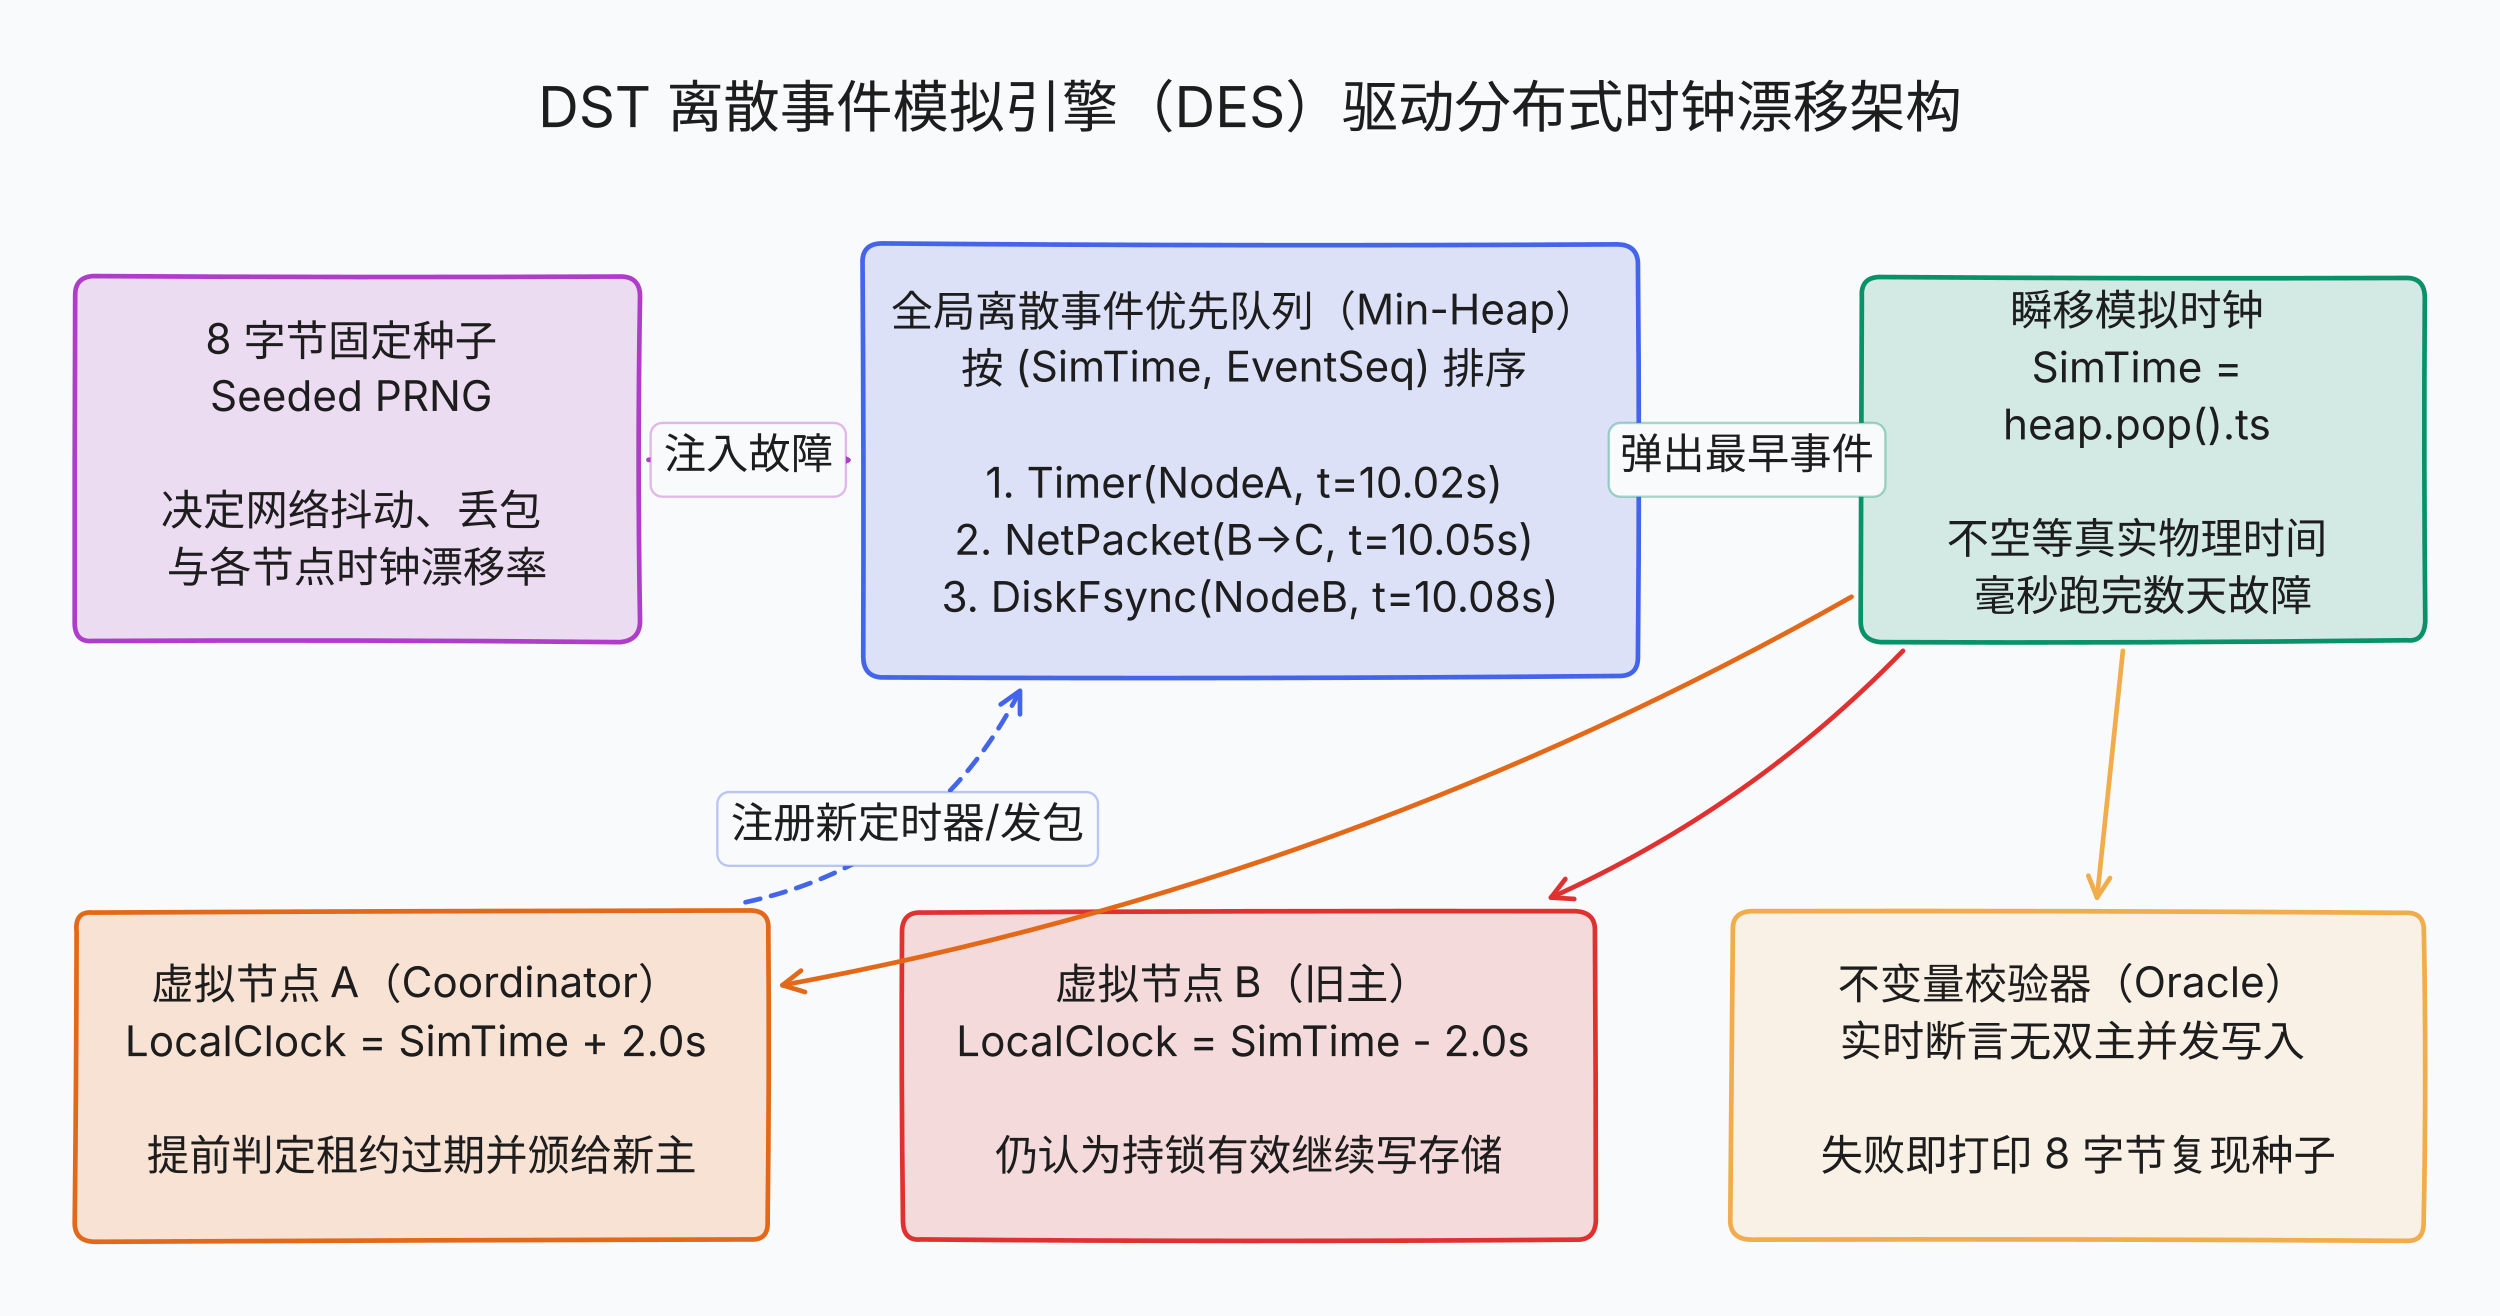
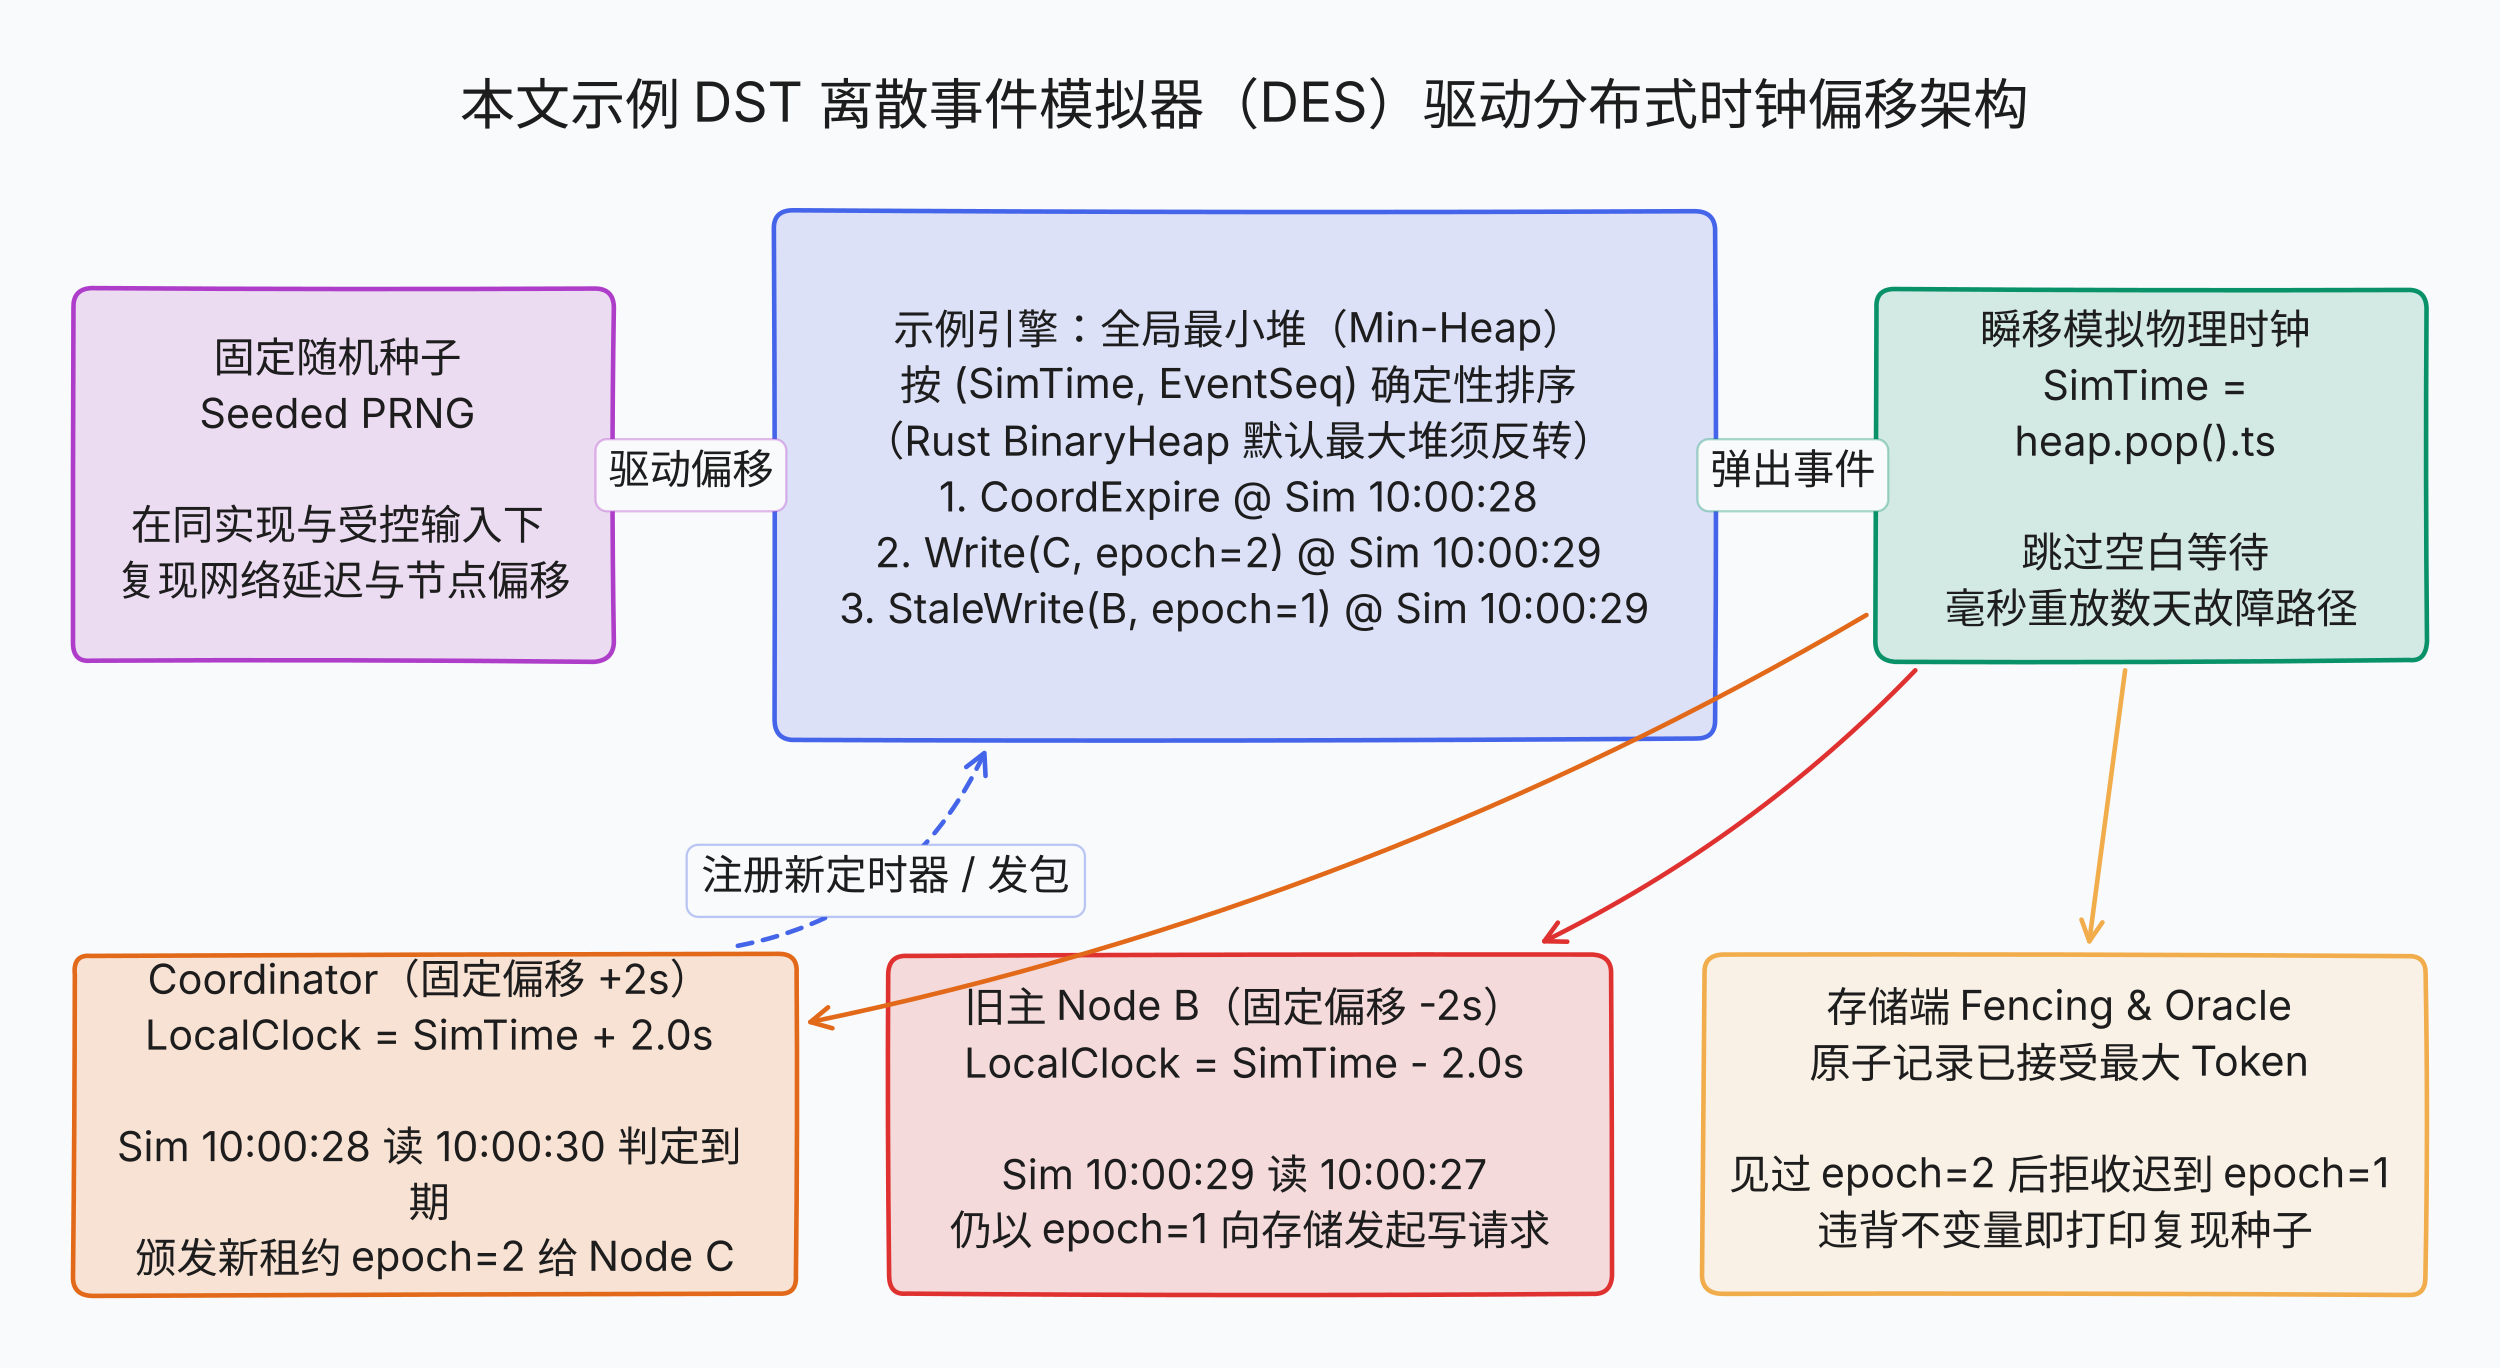
- <svg xmlns="http://www.w3.org/2000/svg" width="1064" height="560" viewBox="-2.0 -6.0 1064 560">
-   <rect x="-2.0" y="-6.0" width="1064" height="560" fill="#f9fafb" />
+ <svg xmlns="http://www.w3.org/2000/svg" width="1089" height="596" viewBox="-12.0 -10.0 1089 596">
+   <rect x="-12.0" y="-10.0" width="1089" height="596" fill="#f9fafb" />
  <g data-shape-id="shape:title">
    <text fill="#1d1d1d" font-family="&quot;Chalkboard SE&quot;, &quot;Comic Sans MS&quot;, &quot;Bradley Hand&quot;, Inter, -apple-system, BlinkMacSystemFont, &quot;PingFang SC&quot;, &quot;Microsoft YaHei&quot;, sans-serif" font-size="24.0" text-anchor="middle">
-       <tspan x="530.0" y="48.1">DST 离散事件模拟引擎（DES）驱动分布式时钟漂移架构</tspan>
+       <tspan x="530.0" y="44.1">本文示例 DST 离散事件模拟器（DES）驱动分布式时钟偏移架构</tspan>
    </text>
  </g>
  <g data-shape-id="shape:seed">
-     <path d="M 37.5 111.5 Q 150.0 112.2 262.3 111.7 Q 270.2 111.8 270.4 119.8 Q 269.2 189.5 270.4 258.8 Q 270.1 266.5 262.0 267.3 Q 150.0 266.2 37.5 266.8 Q 29.6 267.5 29.8 258.6 Q 29.7 189.5 30.0 119.9 Q 29.8 112.1 37.5 111.5" fill="#ecdcf2" stroke="#ae3ec9" stroke-width="2" stroke-linecap="round" stroke-linejoin="round" />
+     <path d="M 27.5 115.5 Q 137.5 116.2 247.3 115.7 Q 255.2 115.8 255.4 123.8 Q 254.2 197.0 255.4 269.8 Q 255.1 277.5 247.0 278.3 Q 137.5 277.2 27.5 277.8 Q 19.6 278.5 19.8 269.6 Q 19.7 197.0 20.0 123.9 Q 19.8 116.1 27.5 115.5" fill="#ecdcf2" stroke="#ae3ec9" stroke-width="2" stroke-linecap="round" stroke-linejoin="round" />
    <text fill="#1d1d1d" font-family="&quot;Chalkboard SE&quot;, &quot;Comic Sans MS&quot;, &quot;Bradley Hand&quot;, Inter, -apple-system, BlinkMacSystemFont, &quot;PingFang SC&quot;, &quot;Microsoft YaHei&quot;, sans-serif" font-size="18.0" text-anchor="middle">
-       <tspan x="150.0" y="144.6">8 字节固定种子</tspan>
-       <tspan x="150.0" y="168.9">Seeded PRNG</tspan>
-       <tspan x="150.0" y="193.2"> </tspan>
-       <tspan x="150.0" y="217.5">决定网络抖动、丢包</tspan>
-       <tspan x="150.0" y="241.8">与各节点时钟漂移率</tspan>
+       <tspan x="137.5" y="152.1">固定随机种子</tspan>
+       <tspan x="137.5" y="176.4">Seeded PRNG</tspan>
+       <tspan x="137.5" y="200.7"> </tspan>
+       <tspan x="137.5" y="225.0">在同实现与受控输入下</tspan>
+       <tspan x="137.5" y="249.3">复现网络延迟与节点偏移</tspan>
    </text>
  </g>
  <g data-shape-id="shape:heap">
-     <path d="M 373.5 97.6 Q 530.0 98.9 686.5 98.0 Q 694.6 98.2 695.1 105.7 Q 695.9 190.0 695.1 274.2 Q 694.9 281.8 686.8 281.7 Q 530.0 283.1 372.9 282.3 Q 365.5 281.7 365.4 273.6 Q 365.7 190.0 365.1 106.0 Q 364.8 97.6 373.5 97.6" fill="#dce1f8" stroke="#4465e9" stroke-width="2" stroke-linecap="round" stroke-linejoin="round" />
+     <path d="M 333.5 81.6 Q 530.0 82.9 726.5 82.0 Q 734.6 82.2 735.1 89.7 Q 735.9 197.0 735.1 304.2 Q 734.9 311.8 726.8 311.7 Q 530.0 313.1 332.9 312.3 Q 325.5 311.7 325.4 303.6 Q 325.7 197.0 325.1 90.0 Q 324.8 81.6 333.5 81.6" fill="#dce1f8" stroke="#4465e9" stroke-width="2" stroke-linecap="round" stroke-linejoin="round" />
    <text fill="#1d1d1d" font-family="&quot;Chalkboard SE&quot;, &quot;Comic Sans MS&quot;, &quot;Bradley Hand&quot;, Inter, -apple-system, BlinkMacSystemFont, &quot;PingFang SC&quot;, &quot;Microsoft YaHei&quot;, sans-serif" font-size="18.0" text-anchor="middle">
-       <tspan x="530.0" y="132.9">全局离散事件优先队列（Min-Heap）</tspan>
-       <tspan x="530.0" y="157.2">按 (SimTime, EventSeq) 排序</tspan>
-       <tspan x="530.0" y="181.5"> </tspan>
-       <tspan x="530.0" y="205.8">1. Timer(NodeA, t=10.02s)</tspan>
-       <tspan x="530.0" y="230.1">2. NetPacket(B-&gt;C, t=10.05s)</tspan>
-       <tspan x="530.0" y="254.4">3. DiskFsync(NodeB, t=10.08s)</tspan>
+       <tspan x="530.0" y="139.9">示例引擎：全局最小堆（Min-Heap）</tspan>
+       <tspan x="530.0" y="164.2">按 (SimTime, EventSeq) 确定性排序</tspan>
+       <tspan x="530.0" y="188.5">（Rust BinaryHeap 默认最大堆须反转）</tspan>
+       <tspan x="530.0" y="212.8">1. CoordExpire @ Sim 10:00:28</tspan>
+       <tspan x="530.0" y="237.1">2. Write(C, epoch=2) @ Sim 10:00:29</tspan>
+       <tspan x="530.0" y="261.4">3. StaleWrite(B, epoch=1) @ Sim 10:00:29</tspan>
    </text>
  </g>
  <g data-shape-id="shape:clock">
-     <path d="M 797.9 111.9 Q 910.0 112.7 1021.6 112.3 Q 1029.7 112.0 1030.0 120.2 Q 1029.5 189.5 1030.2 258.6 Q 1029.6 267.3 1022.5 266.5 Q 910.0 267.8 798.4 267.3 Q 790.1 266.6 789.9 258.7 Q 790.2 189.5 790.4 120.2 Q 789.9 112.1 797.9 111.9" fill="#d3e9e3" stroke="#099268" stroke-width="2" stroke-linecap="round" stroke-linejoin="round" />
+     <path d="M 812.9 115.9 Q 925.0 116.7 1036.6 116.3 Q 1044.7 116.0 1045.0 124.2 Q 1044.5 197.0 1045.2 269.6 Q 1044.6 278.3 1037.5 277.5 Q 925.0 278.8 813.4 278.3 Q 805.1 277.6 804.9 269.7 Q 805.2 197.0 805.4 124.2 Q 804.9 116.1 812.9 115.9" fill="#d3e9e3" stroke="#099268" stroke-width="2" stroke-linecap="round" stroke-linejoin="round" />
    <text fill="#1d1d1d" font-family="&quot;Chalkboard SE&quot;, &quot;Comic Sans MS&quot;, &quot;Bradley Hand&quot;, Inter, -apple-system, BlinkMacSystemFont, &quot;PingFang SC&quot;, &quot;Microsoft YaHei&quot;, sans-serif" font-size="18.0" text-anchor="middle">
-       <tspan x="910.0" y="132.4">瞬移模拟时钟</tspan>
-       <tspan x="910.0" y="156.7">SimTime =</tspan>
-       <tspan x="910.0" y="181.0">heap.pop().ts</tspan>
-       <tspan x="910.0" y="205.3"> </tspan>
-       <tspan x="910.0" y="229.6">不空等真实物理时间</tspan>
-       <tspan x="910.0" y="253.9">毫秒跑完数天故障</tspan>
+       <tspan x="925.0" y="139.9">瞬移模拟物理时钟</tspan>
+       <tspan x="925.0" y="164.2">SimTime =</tspan>
+       <tspan x="925.0" y="188.5">heap.pop().ts</tspan>
+       <tspan x="925.0" y="212.8"> </tspan>
+       <tspan x="925.0" y="237.1">跳过空白等待</tspan>
+       <tspan x="925.0" y="261.4">毫秒重放数天故障路径</tspan>
    </text>
  </g>
  <g data-shape-id="shape:node_a">
-     <path d="M 37.5 382.4 Q 177.5 381.7 317.2 381.5 Q 325.5 381.5 325.0 389.7 Q 325.5 452.0 324.7 513.6 Q 325.2 522.0 317.3 521.5 Q 177.5 521.8 38.3 522.5 Q 29.7 522.3 29.8 514.3 Q 30.5 452.0 30.6 390.6 Q 29.7 381.7 37.5 382.4" fill="#f8e2d4" stroke="#e16919" stroke-width="2" stroke-linecap="round" stroke-linejoin="round" />
+     <path d="M 27.5 406.4 Q 177.5 405.7 327.2 405.5 Q 335.5 405.5 335.0 413.7 Q 335.5 480.0 334.7 545.6 Q 335.2 554.0 327.3 553.5 Q 177.5 553.8 28.3 554.5 Q 19.7 554.3 19.8 546.3 Q 20.5 480.0 20.6 414.6 Q 19.7 405.7 27.5 406.4" fill="#f8e2d4" stroke="#e16919" stroke-width="2" stroke-linecap="round" stroke-linejoin="round" />
    <text fill="#1d1d1d" font-family="&quot;Chalkboard SE&quot;, &quot;Comic Sans MS&quot;, &quot;Bradley Hand&quot;, Inter, -apple-system, BlinkMacSystemFont, &quot;PingFang SC&quot;, &quot;Microsoft YaHei&quot;, sans-serif" font-size="18.0" text-anchor="middle">
-       <tspan x="177.5" y="419.2">虚拟节点 A（Coordinator）</tspan>
-       <tspan x="177.5" y="443.5">LocalClock = SimTime + 2.0s</tspan>
-       <tspan x="177.5" y="467.8"> </tspan>
-       <tspan x="177.5" y="492.1">提前判定租约过期并颁给新主</tspan>
+       <tspan x="177.5" y="422.9">Coordinator（固定偏移 +2s）</tspan>
+       <tspan x="177.5" y="447.2">LocalClock = SimTime + 2.0s</tspan>
+       <tspan x="177.5" y="471.5"> </tspan>
+       <tspan x="177.5" y="495.8">Sim 10:00:28 读 10:00:30 判定到</tspan>
+       <tspan x="177.5" y="520.1">期</tspan>
+       <tspan x="177.5" y="544.4">颁发新租约 epoch=2 给 Node C</tspan>
    </text>
  </g>
  <g data-shape-id="shape:node_b">
-     <path d="M 390.5 382.4 Q 529.5 381.6 668.8 381.8 Q 676.9 382.4 676.8 389.9 Q 677.2 452.0 677.2 513.7 Q 676.7 522.0 668.6 521.6 Q 529.5 522.7 389.9 521.5 Q 382.5 522.2 382.3 513.9 Q 381.5 452.0 381.9 390.2 Q 382.2 381.9 390.5 382.4" fill="#f4dadb" stroke="#e03131" stroke-width="2" stroke-linecap="round" stroke-linejoin="round" />
+     <path d="M 383.5 406.4 Q 532.5 405.6 681.8 405.8 Q 689.9 406.4 689.8 413.9 Q 690.2 480.0 690.2 545.7 Q 689.7 554.0 681.6 553.6 Q 532.5 554.7 382.9 553.5 Q 375.5 554.2 375.3 545.9 Q 374.5 480.0 374.9 414.2 Q 375.2 405.9 383.5 406.4" fill="#f4dadb" stroke="#e03131" stroke-width="2" stroke-linecap="round" stroke-linejoin="round" />
    <text fill="#1d1d1d" font-family="&quot;Chalkboard SE&quot;, &quot;Comic Sans MS&quot;, &quot;Bradley Hand&quot;, Inter, -apple-system, BlinkMacSystemFont, &quot;PingFang SC&quot;, &quot;Microsoft YaHei&quot;, sans-serif" font-size="18.0" text-anchor="middle">
-       <tspan x="529.5" y="419.2">虚拟节点 B（旧主）</tspan>
-       <tspan x="529.5" y="443.5">LocalClock = SimTime - 2.0s</tspan>
-       <tspan x="529.5" y="467.8"> </tspan>
-       <tspan x="529.5" y="492.1">仍认为持锁有效继续写存储</tspan>
+       <tspan x="532.5" y="435.1">旧主 Node B（固定偏移 -2s）</tspan>
+       <tspan x="532.5" y="459.4">LocalClock = SimTime - 2.0s</tspan>
+       <tspan x="532.5" y="483.7"> </tspan>
+       <tspan x="532.5" y="508.0">Sim 10:00:29 读 10:00:27</tspan>
+       <tspan x="532.5" y="532.3">仍以 epoch=1 向存储发起写请求</tspan>
    </text>
  </g>
  <g data-shape-id="shape:node_c">
-     <path d="M 743.2 381.8 Q 882.5 381.5 1021.8 382.5 Q 1029.7 382.2 1029.6 390.2 Q 1030.8 452.0 1029.5 514.6 Q 1029.5 522.3 1022.4 522.1 Q 882.5 521.2 743.6 521.6 Q 734.9 521.6 734.4 514.1 Q 734.9 452.0 735.5 389.6 Q 735.3 382.3 743.2 381.8" fill="#f9f0e6" stroke="#f1ac4b" stroke-width="2" stroke-linecap="round" stroke-linejoin="round" />
+     <path d="M 738.2 405.8 Q 887.5 405.5 1036.8 406.5 Q 1044.7 406.2 1044.6 414.2 Q 1045.8 480.0 1044.5 546.6 Q 1044.5 554.3 1037.4 554.1 Q 887.5 553.2 738.6 553.6 Q 729.9 553.6 729.4 546.1 Q 729.9 480.0 730.5 413.6 Q 730.3 406.3 738.2 405.8" fill="#f9f0e6" stroke="#f1ac4b" stroke-width="2" stroke-linecap="round" stroke-linejoin="round" />
    <text fill="#1d1d1d" font-family="&quot;Chalkboard SE&quot;, &quot;Comic Sans MS&quot;, &quot;Bradley Hand&quot;, Inter, -apple-system, BlinkMacSystemFont, &quot;PingFang SC&quot;, &quot;Microsoft YaHei&quot;, sans-serif" font-size="18.0" text-anchor="middle">
-       <tspan x="882.5" y="419.2">不变量校验器（Oracle）</tspan>
-       <tspan x="882.5" y="443.5">实时断言无双主并发写入</tspan>
-       <tspan x="882.5" y="467.8"> </tspan>
-       <tspan x="882.5" y="492.1">失败即打印 8 字节复现种子</tspan>
+       <tspan x="887.5" y="435.1">存储端 Fencing &amp; Oracle</tspan>
+       <tspan x="887.5" y="459.4">原子记录已接受最大 Token</tspan>
+       <tspan x="887.5" y="483.7"> </tspan>
+       <tspan x="887.5" y="508.0">见过 epoch=2 后拒收迟到 epoch=1</tspan>
+       <tspan x="887.5" y="532.3">违背不变量即打印复现种子</tspan>
    </text>
  </g>
  <g data-shape-id="shape:sh">
-     <path d="M 274.0 189.7 L 359.0 189.8" fill="none" stroke="#ae3ec9" stroke-width="2" stroke-linecap="round" stroke-linejoin="round" />
-     <path d="M 350.1 194.4 L 359.0 189.8 L 350.1 185.1" fill="none" stroke="#ae3ec9" stroke-width="2" stroke-linecap="round" stroke-linejoin="round" />
-     <rect x="274.9" y="174.0" width="83.1" height="31.4" rx="5" fill="#f9fafb" stroke="#ae3ec9" stroke-width="1" stroke-opacity="0.35" />
+     <path d="M 259.0 197.0 L 319.0 197.0" fill="none" stroke="#ae3ec9" stroke-width="2" stroke-linecap="round" stroke-linejoin="round" />
+     <path d="M 310.1 201.6 L 319.0 197.0 L 310.1 192.4" fill="none" stroke="#ae3ec9" stroke-width="2" stroke-linecap="round" stroke-linejoin="round" />
+     <rect x="247.4" y="181.3" width="83.1" height="31.4" rx="5" fill="#f9fafb" stroke="#ae3ec9" stroke-width="1" stroke-opacity="0.35" />
    <text fill="#1d1d1d" font-family="&quot;Chalkboard SE&quot;, &quot;Comic Sans MS&quot;, &quot;Bradley Hand&quot;, Inter, -apple-system, BlinkMacSystemFont, &quot;PingFang SC&quot;, &quot;Microsoft YaHei&quot;, sans-serif" font-size="18.0" text-anchor="middle">
-       <tspan x="316.5" y="193.5">注入故障</tspan>
+       <tspan x="289.0" y="200.8">驱动偏移</tspan>
    </text>
  </g>
  <g data-shape-id="shape:hc">
-     <path d="M 699.0 189.8 L 784.0 189.7" fill="none" stroke="#099268" stroke-width="2" stroke-linecap="round" stroke-linejoin="round" />
-     <path d="M 775.1 194.3 L 784.0 189.7 L 775.1 185.1" fill="none" stroke="#099268" stroke-width="2" stroke-linecap="round" stroke-linejoin="round" />
-     <rect x="682.7" y="174.0" width="117.7" height="31.4" rx="5" fill="#f9fafb" stroke="#099268" stroke-width="1" stroke-opacity="0.35" />
+     <path d="M 739.0 197.0 L 799.0 197.0" fill="none" stroke="#099268" stroke-width="2" stroke-linecap="round" stroke-linejoin="round" />
+     <path d="M 790.1 201.6 L 799.0 197.0 L 790.1 192.4" fill="none" stroke="#099268" stroke-width="2" stroke-linecap="round" stroke-linejoin="round" />
+     <rect x="727.4" y="181.3" width="83.1" height="31.4" rx="5" fill="#f9fafb" stroke="#099268" stroke-width="1" stroke-opacity="0.35" />
    <text fill="#1d1d1d" font-family="&quot;Chalkboard SE&quot;, &quot;Comic Sans MS&quot;, &quot;Bradley Hand&quot;, Inter, -apple-system, BlinkMacSystemFont, &quot;PingFang SC&quot;, &quot;Microsoft YaHei&quot;, sans-serif" font-size="18.0" text-anchor="middle">
-       <tspan x="741.5" y="193.5">弹出最早事件</tspan>
+       <tspan x="769.0" y="200.8">弹出事件</tspan>
    </text>
  </g>
  <g data-shape-id="shape:ca">
-     <path d="M 786.0 248.0 Q 572.4 368.8 331.0 413.3" fill="none" stroke="#e16919" stroke-width="2" stroke-linecap="round" stroke-linejoin="round" />
-     <path d="M 338.9 407.1 L 331.0 413.3 L 340.6 416.2" fill="none" stroke="#e16919" stroke-width="2" stroke-linecap="round" stroke-linejoin="round" />
+     <path d="M 801.0 257.9 Q 585.6 384.4 341.0 435.2" fill="none" stroke="#e16919" stroke-width="2" stroke-linecap="round" stroke-linejoin="round" />
+     <path d="M 348.7 428.8 L 341.0 435.2 L 350.6 437.9" fill="none" stroke="#e16919" stroke-width="2" stroke-linecap="round" stroke-linejoin="round" />
  </g>
  <g data-shape-id="shape:cb">
-     <path d="M 807.9 271.0 Q 743.0 337.8 658.1 376.0" fill="none" stroke="#e03131" stroke-width="2" stroke-linecap="round" stroke-linejoin="round" />
-     <path d="M 664.2 368.1 L 658.1 376.0 L 668.0 376.6" fill="none" stroke="#e03131" stroke-width="2" stroke-linecap="round" stroke-linejoin="round" />
+     <path d="M 822.3 282.0 Q 751.8 355.1 660.7 400.0" fill="none" stroke="#e03131" stroke-width="2" stroke-linecap="round" stroke-linejoin="round" />
+     <path d="M 666.6 391.9 L 660.7 400.0 L 670.7 400.2" fill="none" stroke="#e03131" stroke-width="2" stroke-linecap="round" stroke-linejoin="round" />
  </g>
  <g data-shape-id="shape:cc">
-     <path d="M 901.5 271.0 L 890.5 376.0" fill="none" stroke="#f1ac4b" stroke-width="2" stroke-linecap="round" stroke-linejoin="round" />
-     <path d="M 886.8 366.7 L 890.5 376.0 L 896.0 367.7" fill="none" stroke="#f1ac4b" stroke-width="2" stroke-linecap="round" stroke-linejoin="round" />
+     <path d="M 913.7 282.0 L 898.1 400.0" fill="none" stroke="#f1ac4b" stroke-width="2" stroke-linecap="round" stroke-linejoin="round" />
+     <path d="M 894.7 390.6 L 898.1 400.0 L 903.8 391.8" fill="none" stroke="#f1ac4b" stroke-width="2" stroke-linecap="round" stroke-linejoin="round" />
  </g>
  <g data-shape-id="shape:ah">
-     <path d="M 315.3 378.0 Q 394.9 360.6 432.1 288.0" fill="none" stroke="#4465e9" stroke-width="2" stroke-linecap="round" stroke-linejoin="round" stroke-dasharray="6.4 4.8" />
-     <path d="M 432.1 298.0 L 432.1 288.0 L 423.9 293.8" fill="none" stroke="#4465e9" stroke-width="2" stroke-linecap="round" stroke-linejoin="round" />
-     <rect x="303.3" y="331.1" width="162.0" height="31.4" rx="5" fill="#f9fafb" stroke="#4465e9" stroke-width="1" stroke-opacity="0.35" />
+     <path d="M 309.4 402.0 Q 384.5 387.4 416.8 318.0" fill="none" stroke="#4465e9" stroke-width="2" stroke-linecap="round" stroke-linejoin="round" stroke-dasharray="6.4 4.8" />
+     <path d="M 417.3 328.0 L 416.8 318.0 L 408.9 324.1" fill="none" stroke="#4465e9" stroke-width="2" stroke-linecap="round" stroke-linejoin="round" />
+     <rect x="287.1" y="358.0" width="173.5" height="31.4" rx="5" fill="#f9fafb" stroke="#4465e9" stroke-width="1" stroke-opacity="0.35" />
    <text fill="#1d1d1d" font-family="&quot;Chalkboard SE&quot;, &quot;Comic Sans MS&quot;, &quot;Bradley Hand&quot;, Inter, -apple-system, BlinkMacSystemFont, &quot;PingFang SC&quot;, &quot;Microsoft YaHei&quot;, sans-serif" font-size="18.0" text-anchor="middle">
-       <tspan x="384.3" y="350.6">注册新定时器/发包</tspan>
+       <tspan x="373.8" y="377.5">注册新定时器 / 发包</tspan>
    </text>
  </g>
</svg>
